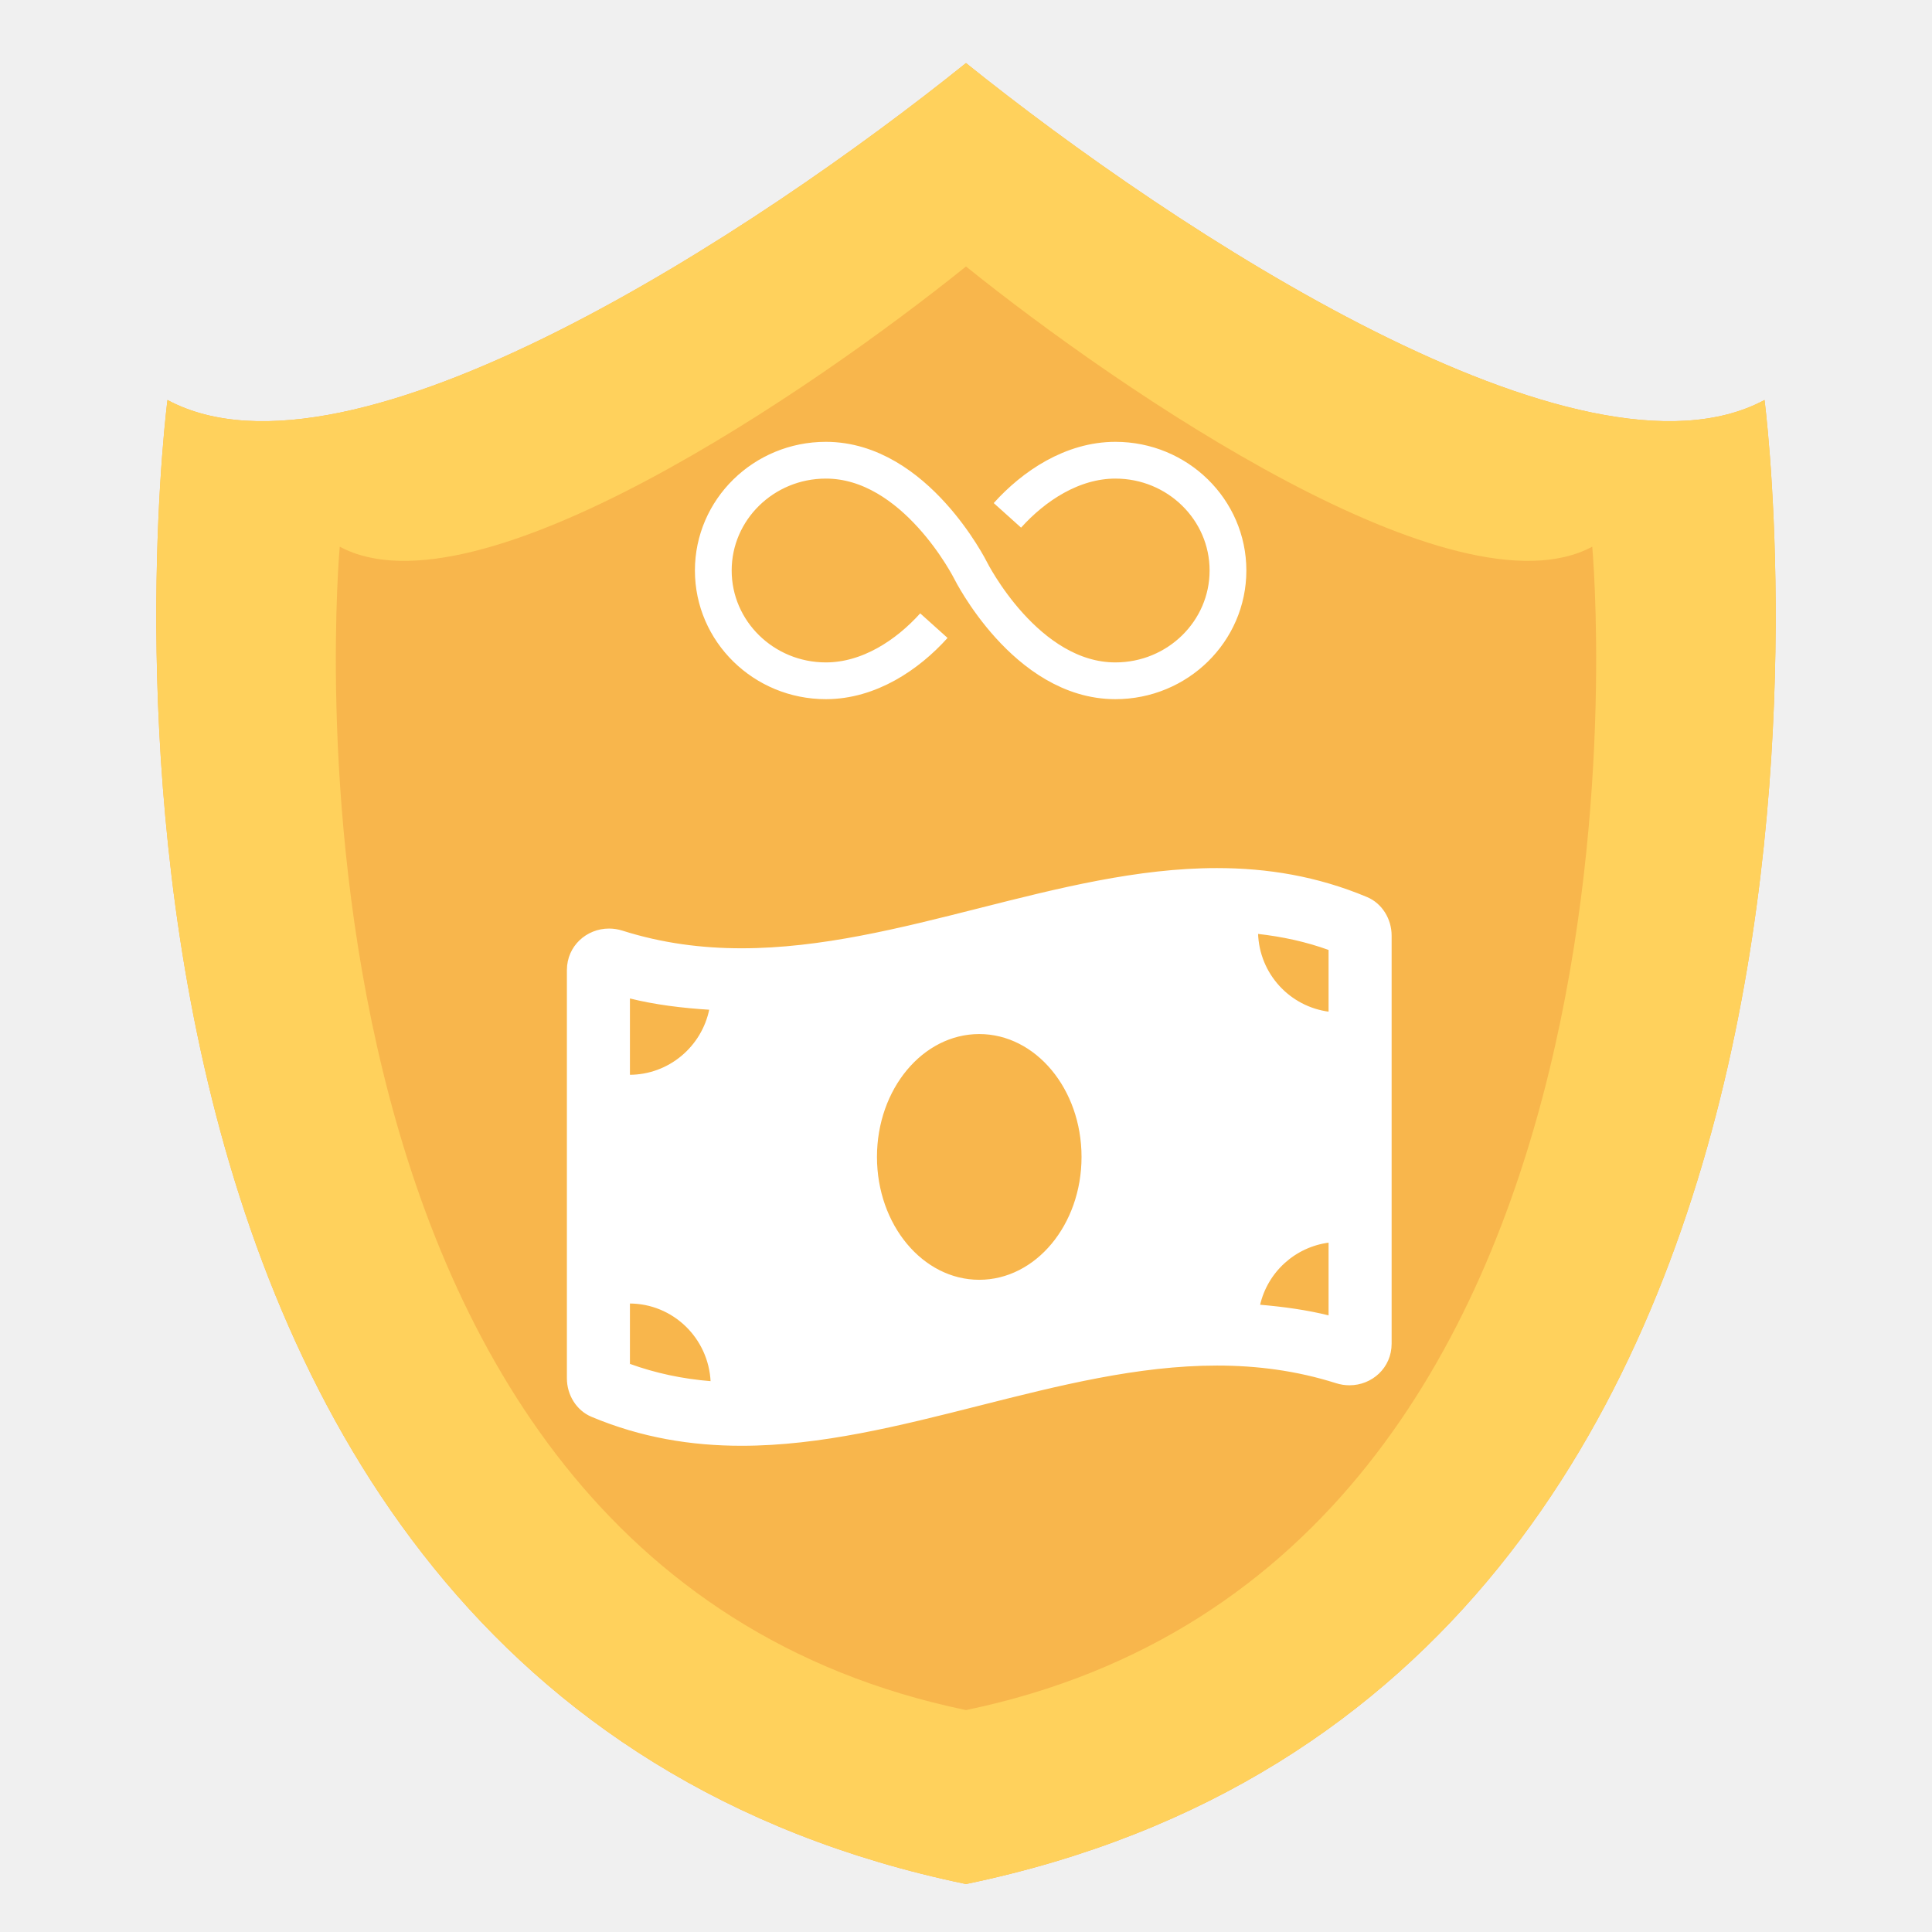
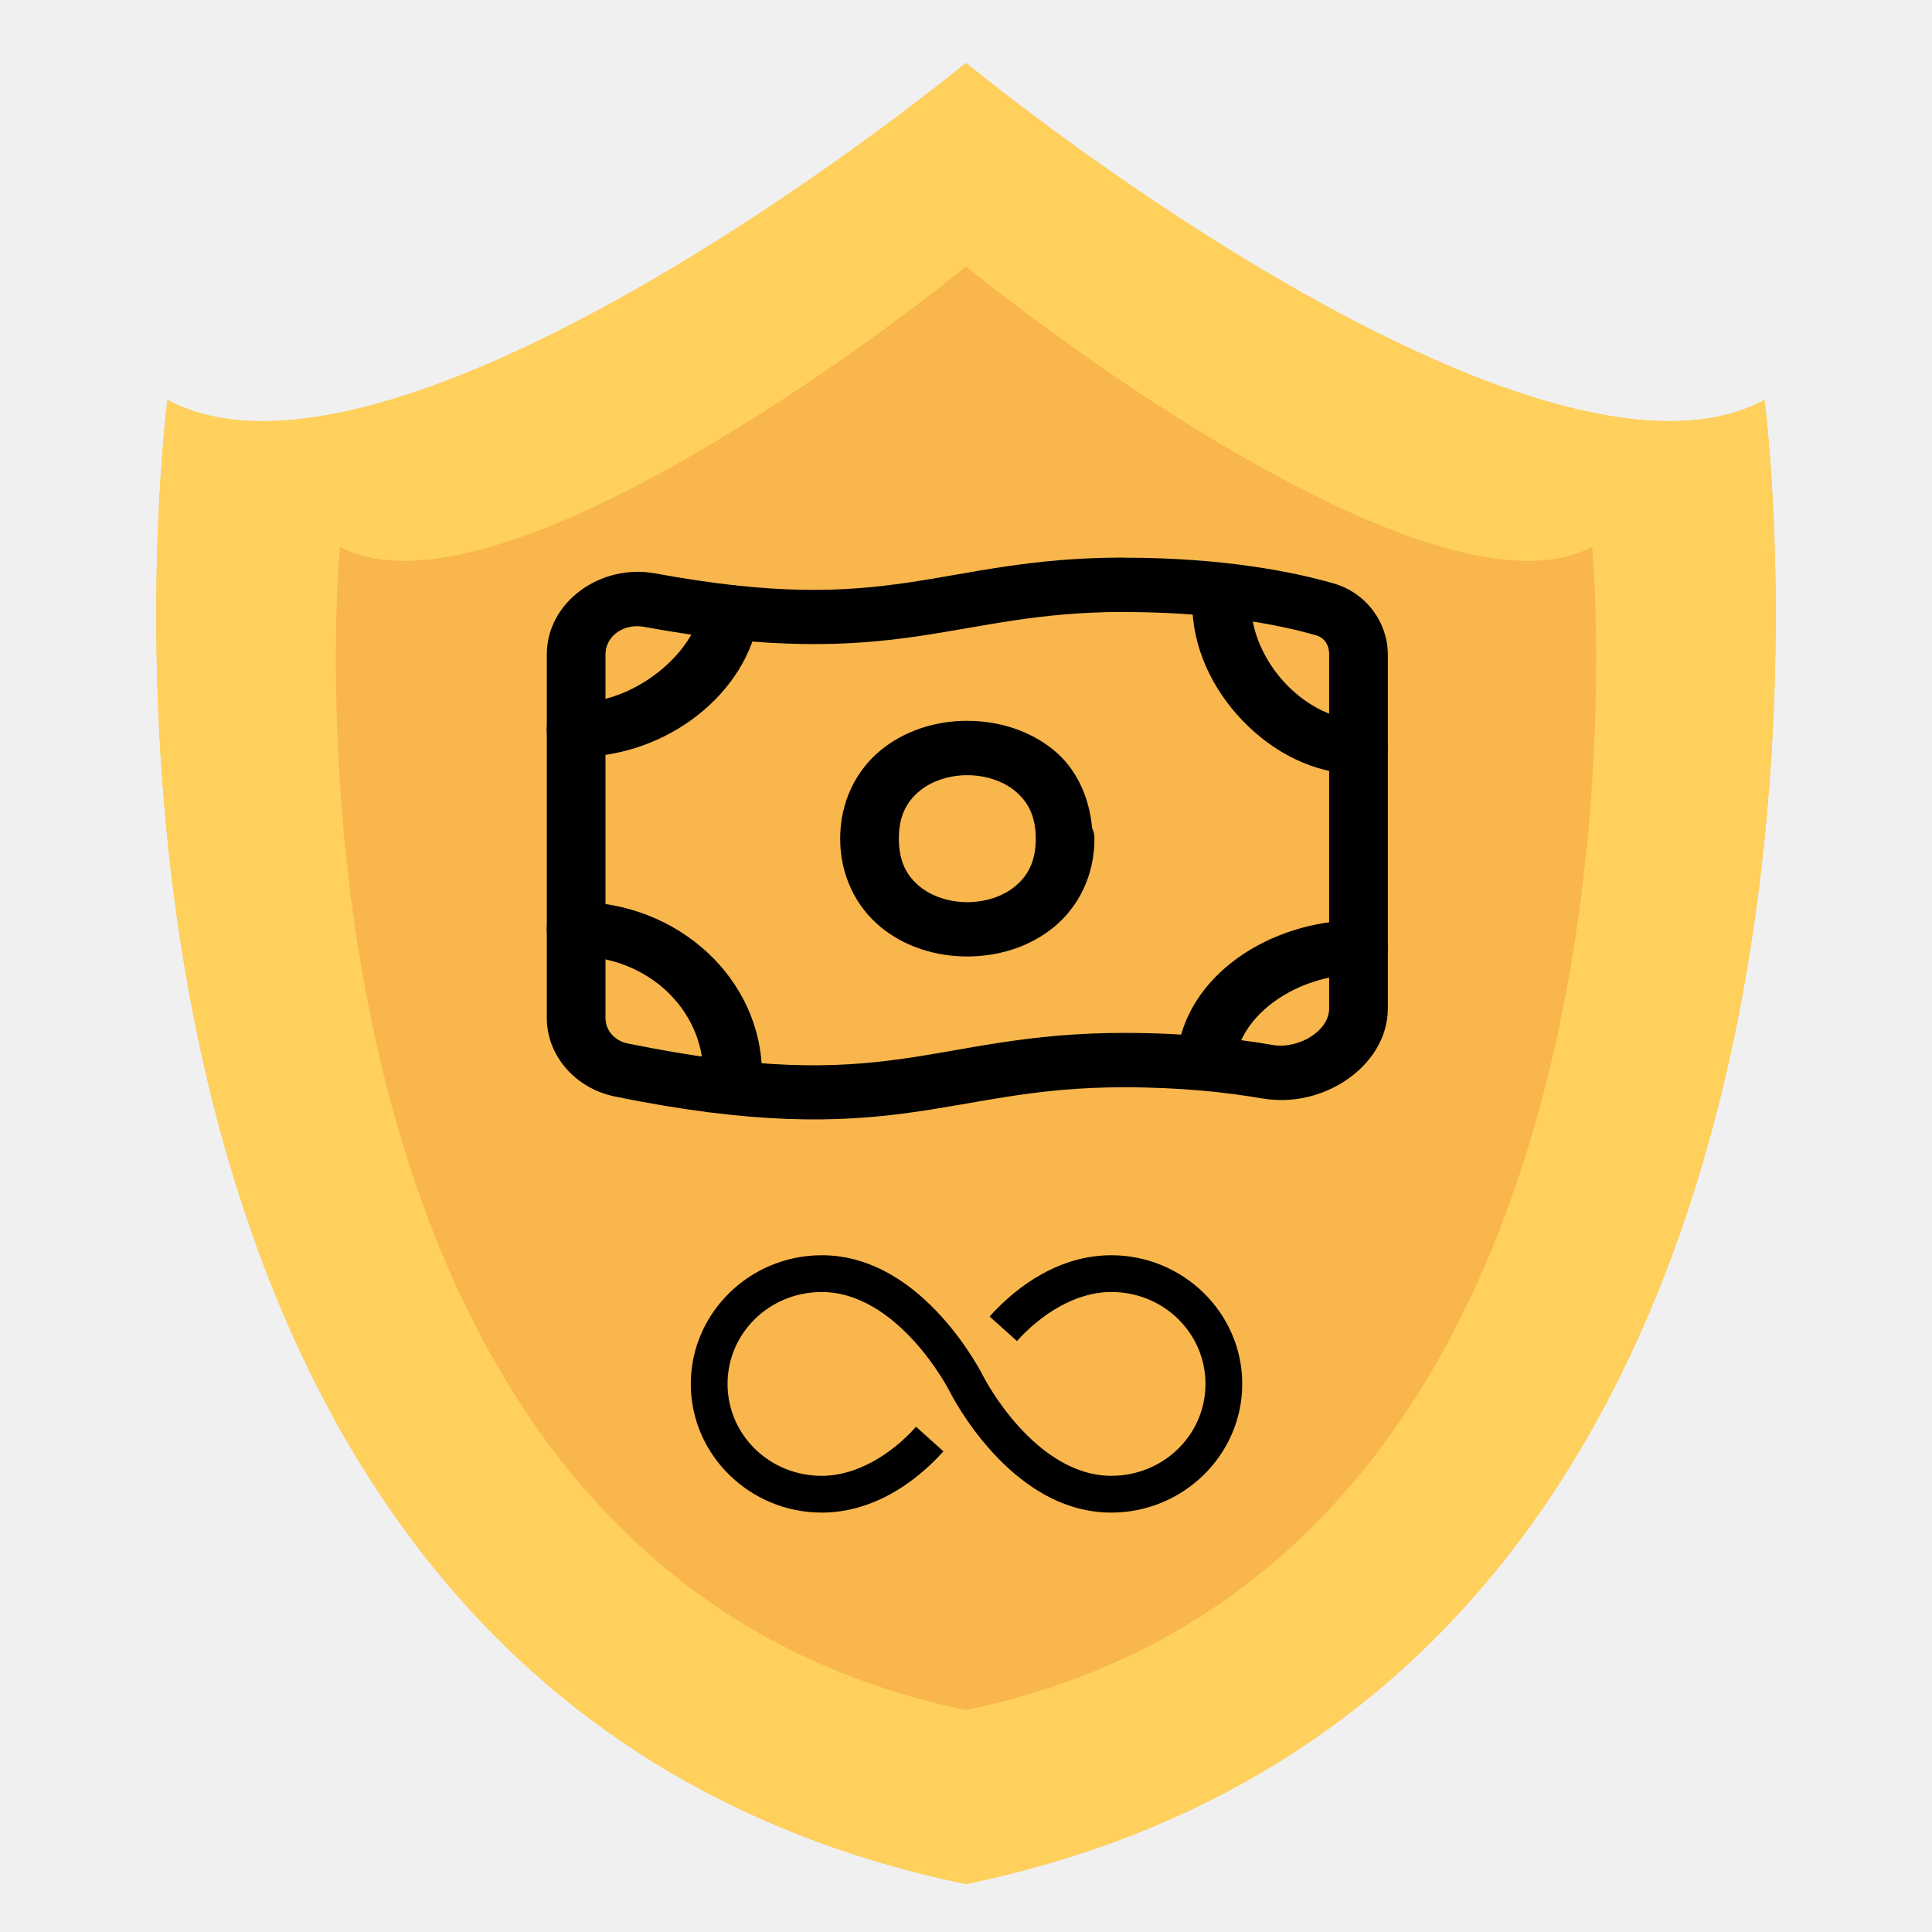
<svg xmlns="http://www.w3.org/2000/svg" width="128" height="128" version="1.1" xml:space="preserve">
  <path d="m64 4.178c-13.791 11.089-40.749 28.859-52.904 22.322 0 0-11.129 85.029 52.904 98.323 64.033-13.294 52.904-98.323 52.904-98.323-12.153 6.535-39.112-11.232-52.904-22.322z" fill="#f8b64c" />
  <path d="m64 4.178c-13.791 11.089-40.749 28.859-52.904 22.322 0 0-11.129 85.029 52.904 98.323 64.033-13.294 52.904-98.323 52.904-98.323-12.153 6.535-39.112-11.232-52.904-22.322zm0 13.477c10.264 8.253 32.446 23.427 41.49 18.564 0 0 6.164 67.184-41.49 77.078-47.654-9.894-41.49-77.078-41.49-77.078 9.046 4.865 31.227-10.312 41.49-18.564z" fill="#ffd15c" />
-   <path transform="matrix(.076114 0 0 .076114 44.822 18.312)" d="m256 256s-48-96-126-96c-54.12 0-98 43-98 96s43.88 96 98 96c37.51 0 71-22.41 94-48m32-48s48 96 126 96c54.12 0 98-43 98-96s-43.88-96-98-96c-37.51 0-71 22.41-94 48" fill="none" stroke="#fff" stroke-miterlimit="10" stroke-width="32" />
-   <g transform="translate(-300.69 -222.75)" fill="none" stroke="#fff">
-     <path d="m391.24 282.22c-3.307-1.387-6.616-1.915-9.923-1.915-10.499-8.6e-4 -20.997 5.314-31.497 5.314-2.633 0-5.264-0.334-7.898-1.169-0.296-0.094-0.592-0.138-0.882-0.138-1.467 0-2.749 1.135-2.749 2.712v27.044c0 1.077 0.616 2.097 1.606 2.511 3.307 1.388 6.616 1.915 9.923 1.915 10.499 0 20.998-5.315 31.497-5.315 2.633 0 5.264 0.334 7.898 1.169 0.296 0.094 0.592 0.138 0.882 0.138 1.467 0 2.749-1.135 2.749-2.712v-27.043c-8.5e-4 -1.077-0.617-2.097-1.607-2.512m-48.857 6.628c1.715 0.43 3.505 0.645 5.346 0.761-0.501 2.505-2.704 4.393-5.346 4.393zm0 24.294v-4.073c2.93 0 5.3 2.325 5.431 5.234-1.921-0.154-3.716-0.538-5.431-1.161m23.186-5.559c-3.767 0-6.819-3.664-6.819-8.183 0-4.519 3.053-8.183 6.819-8.183 3.766 0 6.819 3.664 6.819 8.183 0 4.52-3.054 8.183-6.819 8.183m23.186 2.368c-1.493-0.374-3.044-0.584-4.63-0.719 0.5-2.223 2.344-3.911 4.63-4.201zm0-20.126c-2.633-0.333-4.676-2.532-4.757-5.247 1.666 0.185 3.247 0.531 4.757 1.079z" fill="#fff" stroke="#fff" stroke-width=".085" />
+   <path d="m54.444 83.163c-4.764 0-8.677 3.819-8.677 8.525 0 4.706 3.913 8.525 8.677 8.525 3.34 0 6.153-1.935 8.06-4.057l-1.812-1.628c-1.594 1.774-3.879 3.25-6.249 3.25-3.474 0-6.241-2.727-6.241-6.089s2.767-6.089 6.241-6.089c2.469 0 4.585 1.561 6.119 3.253 1.534 1.692 2.382 3.38 2.382 3.38s0.979 1.966 2.756 3.927c1.777 1.961 4.456 4.053 7.924 4.053 4.764 0 8.677-3.819 8.677-8.525 0-4.706-3.913-8.525-8.677-8.525-3.34 0-6.153 1.935-8.06 4.057l1.812 1.628c1.594-1.774 3.879-3.25 6.249-3.25 3.474 0 6.241 2.727 6.241 6.089 0 3.362-2.767 6.089-6.241 6.089-2.469 0-4.585-1.561-6.119-3.253-1.534-1.692-2.382-3.38-2.382-3.38s-0.979-1.966-2.756-3.927-4.456-4.053-7.924-4.053z" stroke-width=".076" />
+   <g>
+     <path transform="matrix(2.5918 0 0 2.4022 32.985 26.731)" d="m12 8.752c-0.792 0-1.593 0.26-2.217 0.814-0.623 0.554-1.033 1.415-1.033 2.436s0.41 1.881 1.033 2.436c0.623 0.554 1.425 0.814 2.217 0.814s1.593-0.26 2.217-0.814 1.033-1.415 1.033-2.436a0.75 0.75 0 0 0-0.059-0.291c-0.075-0.883-0.416-1.648-0.975-2.144-0.623-0.554-1.425-0.814-2.217-0.814zm0 1.5c0.458 0 0.907 0.156 1.221 0.436s0.529 0.669 0.529 1.315-0.215 1.035-0.529 1.315c-0.314 0.279-0.762 0.436-1.221 0.436s-0.907-0.156-1.221-0.436c-0.314-0.279-0.529-0.669-0.529-1.315s0.215-1.035 0.529-1.315 0.762-0.436 1.221-0.436z" color="#000000" style="-inkscape-stroke:none" />
+     <path transform="matrix(2.5918 0 0 2.4022 32.985 26.731)" d="m16 4.25c-2.381 0-3.912 0.437-5.525 0.691-1.613 0.254-3.363 0.359-6.451-0.254-1.398-0.277-2.773 0.787-2.773 2.234v10.018c-0.004 1.036 0.718 1.943 1.728 2.172a0.75 0.75 0 0 0 0.006 2e-3c3.551 0.783 5.715 0.718 7.529 0.449 1.814-0.269 3.206-0.703 5.486-0.703 1.464 0 2.641 0.14 3.537 0.309v-2e-3c0.78 0.147 1.553-0.07 2.154-0.508 0.602-0.438 1.059-1.142 1.059-1.975v-9.756c0-0.853-0.519-1.696-1.395-1.967-1.008-0.312-2.792-0.705-5.34-0.707a0.75 0.75 0 0 0-0.016-0.004zm-0.004 1.5a0.75 0.75 0 0 0 0.004 0.002c2.403 0 4.036 0.369 4.912 0.641 0.21 0.065 0.338 0.252 0.338 0.535v9.756c0 0.282-0.157 0.553-0.443 0.762-0.286 0.208-0.676 0.308-0.992 0.248-0.984-0.185-2.256-0.334-3.814-0.334-2.47 0-4.022 0.471-5.707 0.721-1.684 0.25-3.572 0.32-6.982-0.432-0.333-0.076-0.562-0.363-0.561-0.705a0.75 0.75 0 0 0 0-0.004v-10.018c0-0.505 0.465-0.864 0.982-0.762 3.231 0.641 5.253 0.535 6.977 0.264 1.722-0.271 3.092-0.673 5.287-0.674z" color="#000000" style="-inkscape-stroke:none" />
+     <path transform="matrix(2.5918 0 0 2.4022 32.985 26.731)" d="m18.5 4.752a0.75 0.75 0 0 0-0.75 0.75c0 1.236 0.519 2.386 1.289 3.248 0.77 0.862 1.815 1.471 2.961 1.471a0.75 0.75 0 0 0 0.75-0.75 0.75 0.75 0 0 0-0.75-0.75c-0.59 0-1.295-0.357-1.842-0.969s-0.908-1.446-0.908-2.25a0.75 0.75 0 0 0-0.75-0.75zm-12.471 0.26a0.75 0.75 0 0 0-0.844 0.643c-0.163 1.198-1.643 2.598-3.186 2.598a0.75 0.75 0 0 0-0.75 0.75 0.75 0.75 0 0 0 0.75 0.75c2.36 0 4.386-1.792 4.672-3.897a0.75 0.75 0 0 0-0.643-0.844zm-4.029 8.734a0.75 0.75 0 0 0-0.75 0.75 0.75 0.75 0 0 0 0.75 0.75c1.804 0 3.25 1.446 3.25 3.25a0.75 0.75 0 0 0 0.75 0.75 0.75 0.75 0 0 0 0.75-0.75c0-2.615-2.135-4.75-4.75-4.75zm20 0.506c-2.245 0-4.444 1.517-4.644 3.781a0.75 0.75 0 0 0 0.68 0.812 0.75 0.75 0 0 0 0.814-0.682c0.116-1.311 1.595-2.412 3.15-2.412a0.75 0.75 0 0 0 0.75-0.75 0.75 0.75 0 0 0-0.75-0.75z" color="#000000" style="-inkscape-stroke:none" />
  </g>
</svg>
